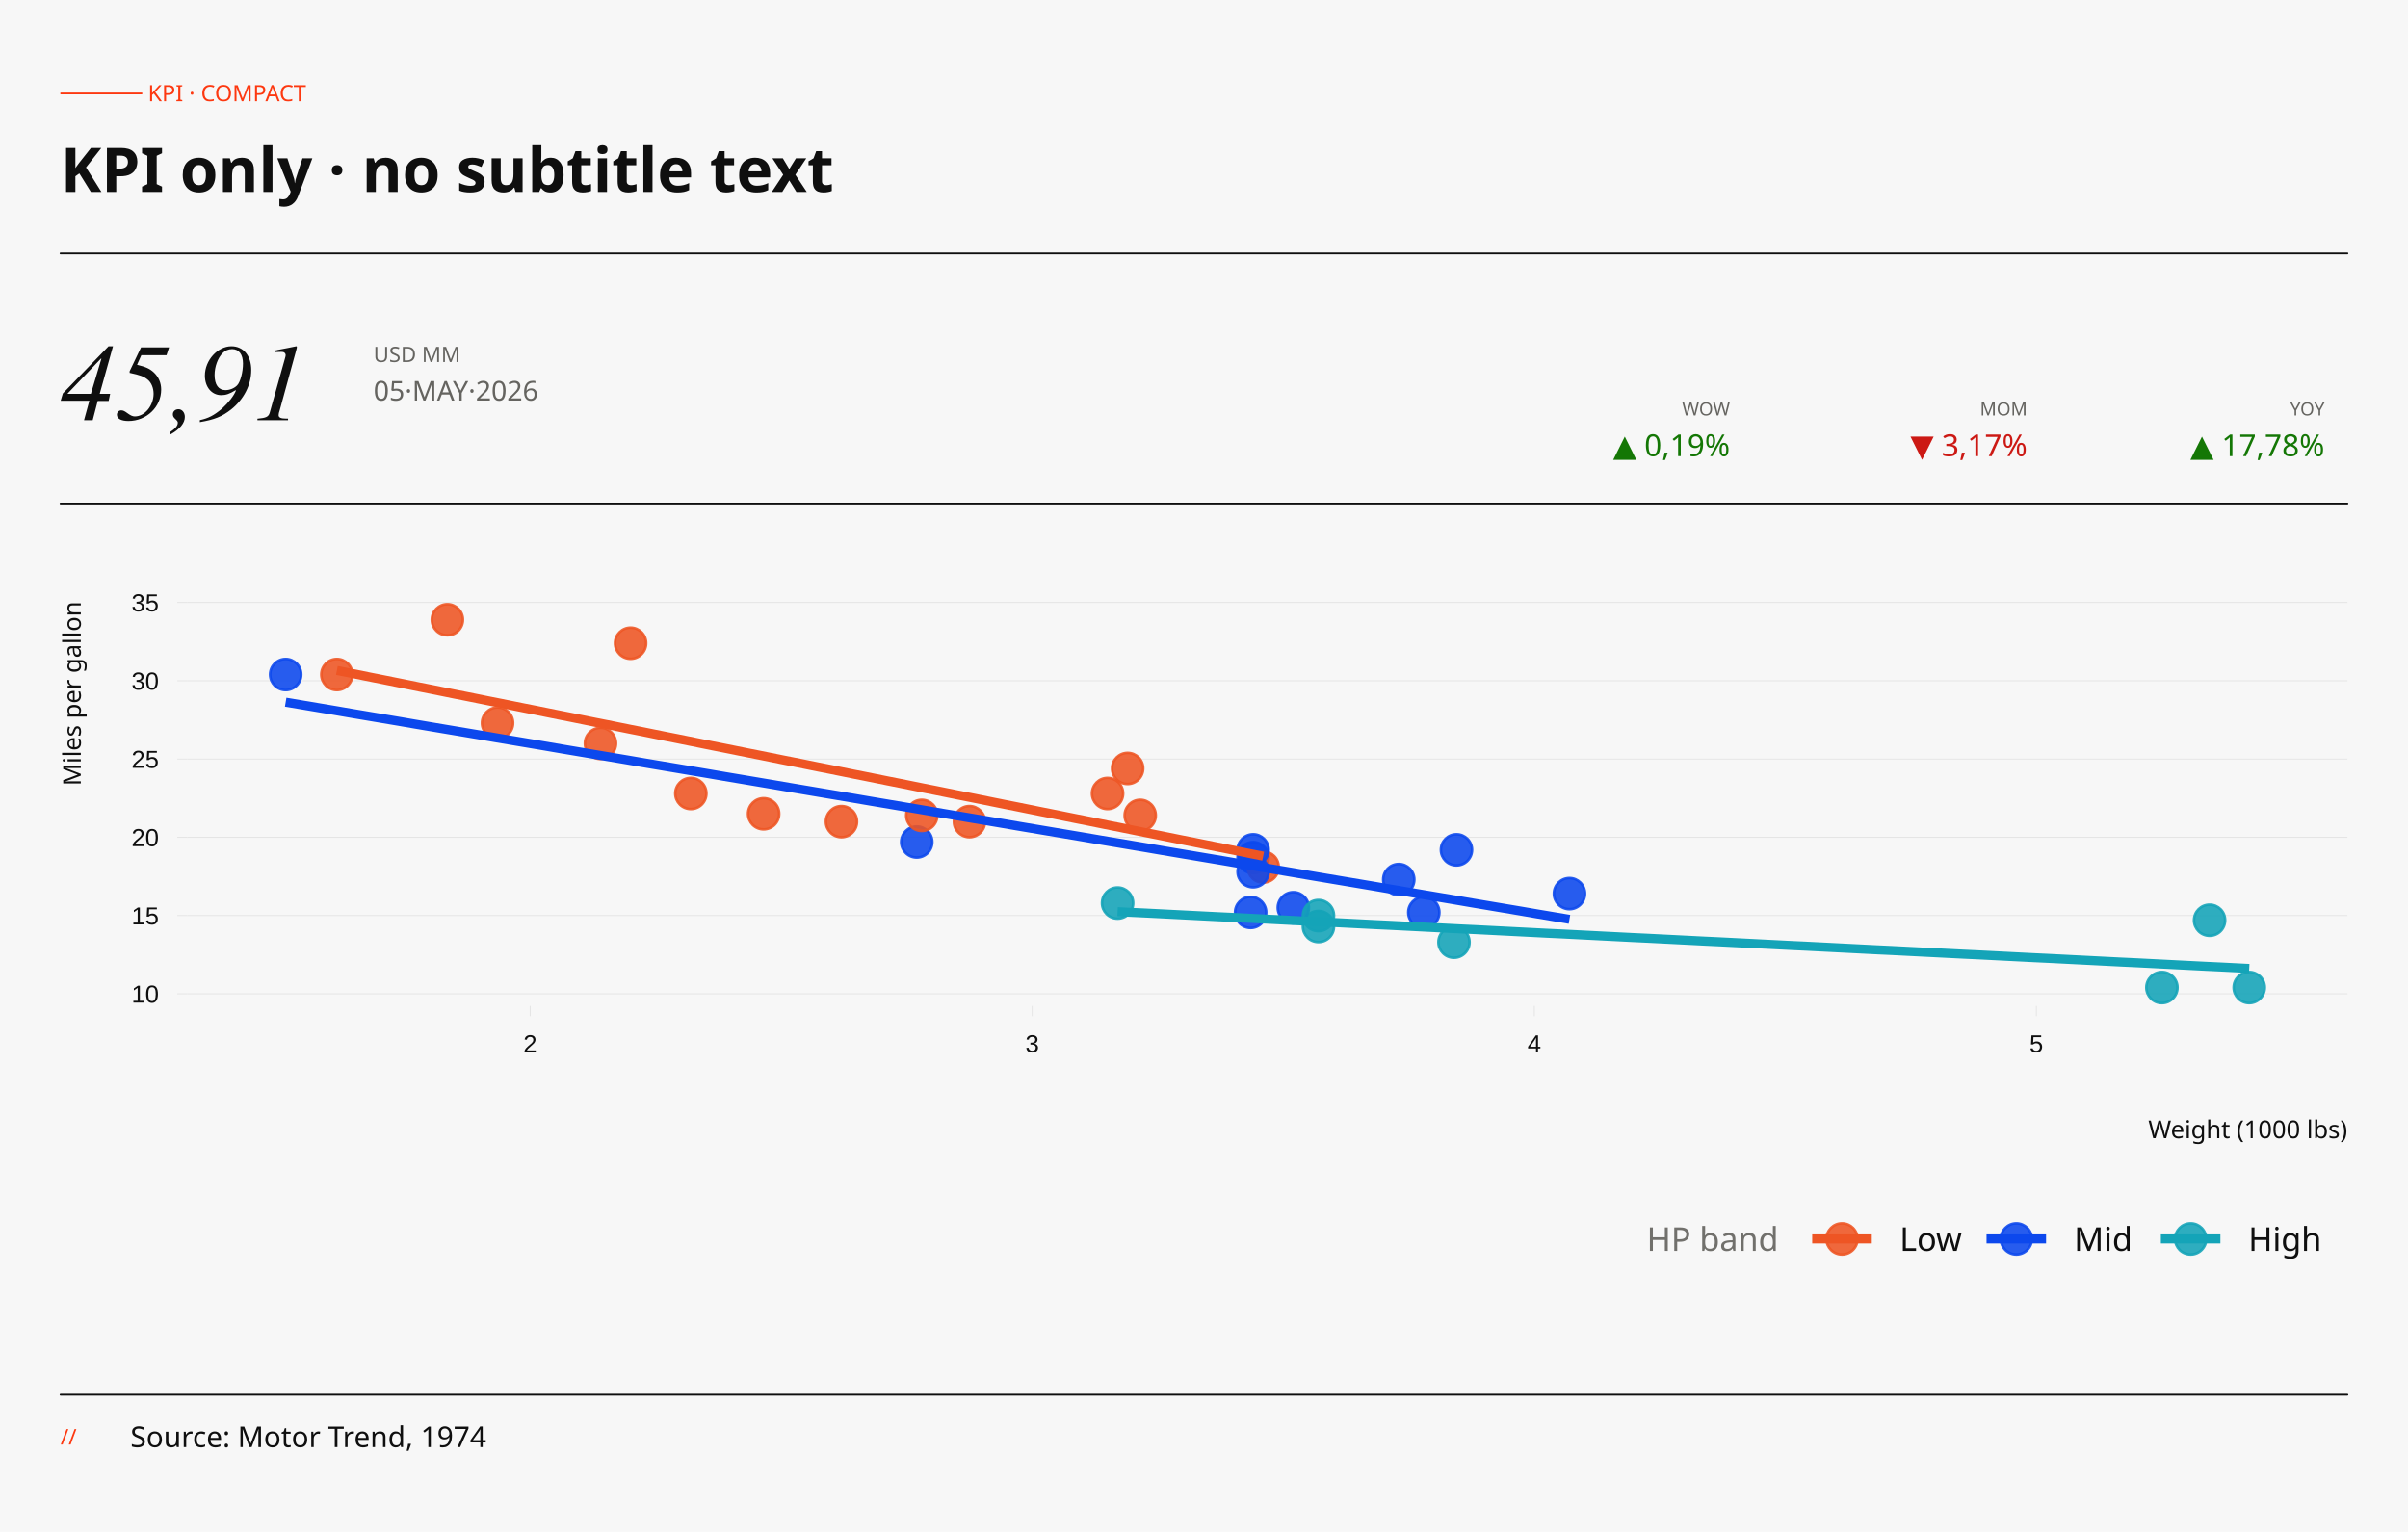
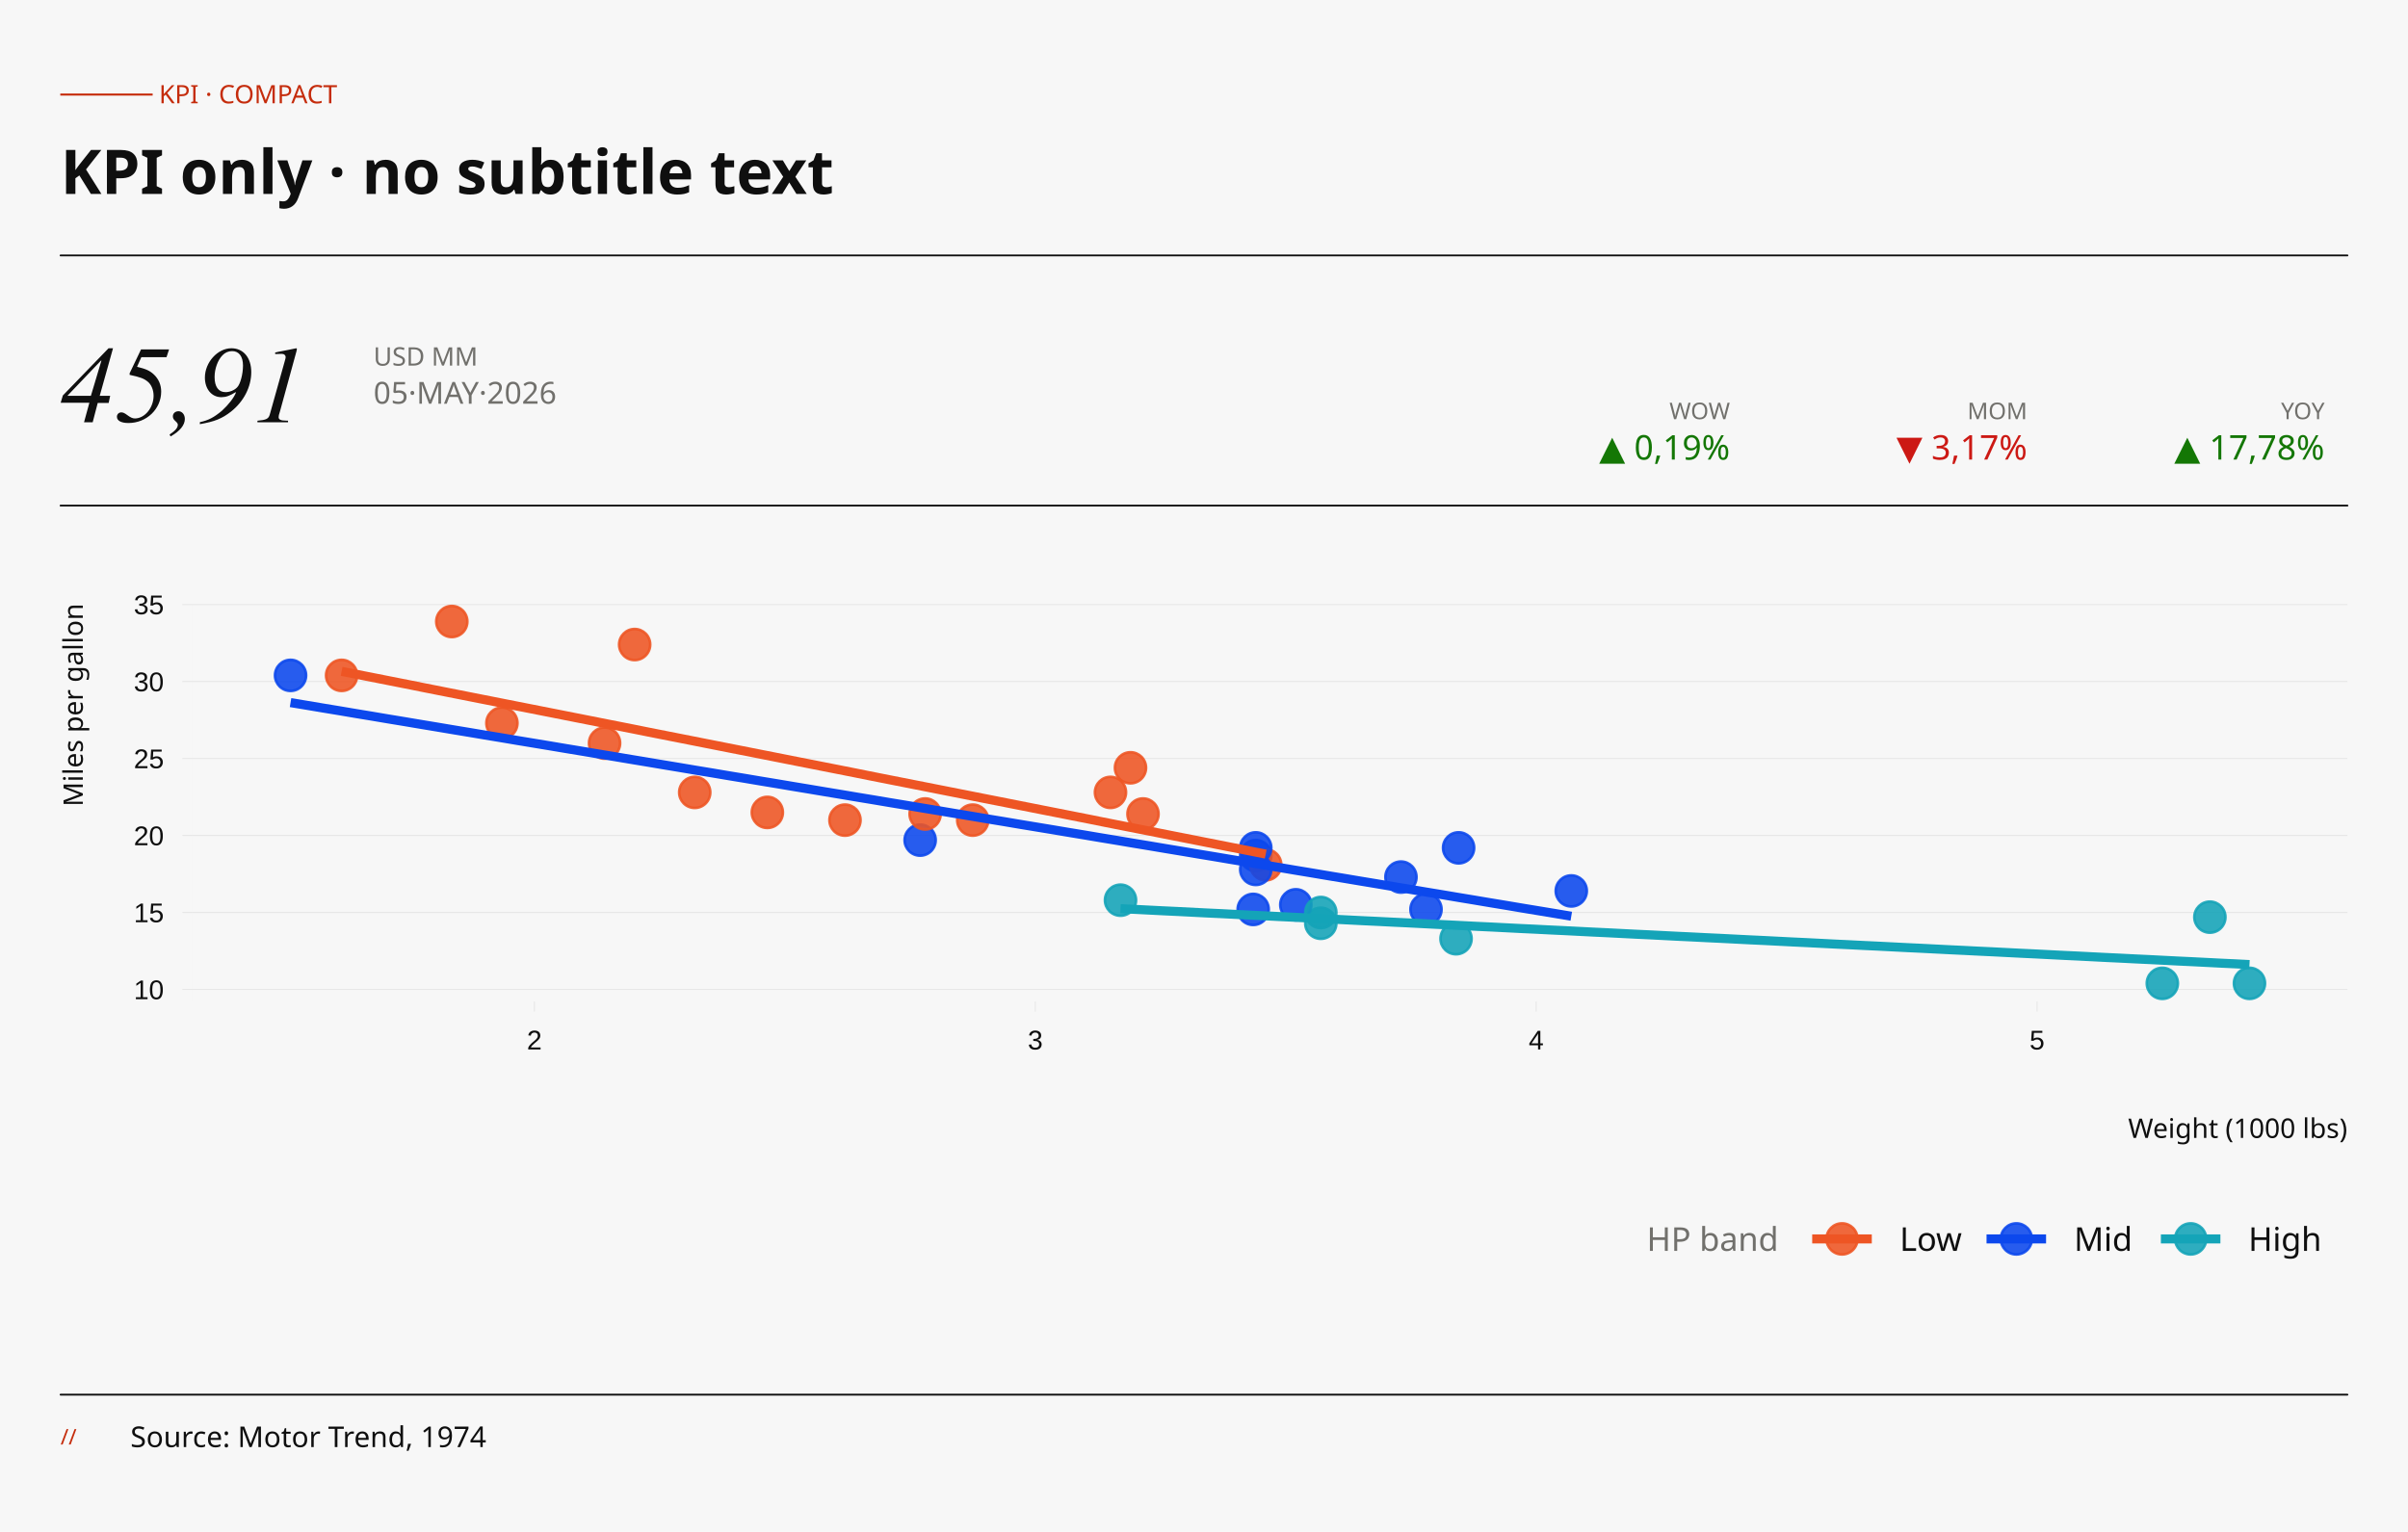
<svg xmlns="http://www.w3.org/2000/svg" width="396.00pt" height="252.00pt" viewBox="0 0 396.00 252.00">
  <g class="svglite">
    <defs>
      <style type="text/css">
    .svglite line, .svglite polyline, .svglite polygon, .svglite path, .svglite rect, .svglite circle {
      fill: none;
      stroke: #000000;
      stroke-linecap: round;
      stroke-linejoin: round;
      stroke-miterlimit: 10.00;
    }
    .svglite text {
      white-space: pre;
    }
    .svglite g.glyphgroup path {
      fill: inherit;
      stroke: none;
    }
  </style>
    </defs>
    <rect width="100%" height="100%" style="stroke: none; fill: none;" />
    <defs>
      <clipPath id="cpMC4wMHwzOTYuMDB8MC4wMHwyNTIuMDA=">
        <rect x="0.00" y="0.00" width="396.00" height="252.00" />
      </clipPath>
    </defs>
    <g clip-path="url(#cpMC4wMHwzOTYuMDB8MC4wMHwyNTIuMDA=)">
-       <rect x="-0" y="0.00" width="396.00" height="252.00" style="stroke-width: 0.65; stroke: none; fill: #F7F7F7;" />
+       <rect x="-0" y="-0" width="396.00" height="252.00" style="stroke-width: 0.65; stroke: none; fill: #F7F7F7;" />
    </g>
    <defs>
-       <clipPath id="cpMzAuODN8Mzg2LjA0fDk4LjkyfDE2NS40OA==">
-         <rect x="30.83" y="98.92" width="355.20" height="66.56" />
+       <clipPath id="cpMzEuNjd8Mzg2LjA0fDk5LjI2fDE2NC43NA==">
+         <rect x="31.67" y="99.26" width="354.37" height="65.48" />
      </clipPath>
    </defs>
-     <g clip-path="url(#cpMzAuODN8Mzg2LjA0fDk4LjkyfDE2NS40OA==)">
-       <rect x="30.83" y="98.92" width="355.20" height="66.56" style="stroke-width: 0.65; stroke: none; fill: #F7F7F7;" />
-       <polyline points="30.83,163.48 386.04,163.48 " style="stroke-width: 0.15; stroke: #E4E4E4; stroke-linecap: butt;" />
-       <polyline points="30.83,150.61 386.04,150.61 " style="stroke-width: 0.15; stroke: #E4E4E4; stroke-linecap: butt;" />
-       <polyline points="30.83,137.74 386.04,137.74 " style="stroke-width: 0.15; stroke: #E4E4E4; stroke-linecap: butt;" />
-       <polyline points="30.83,124.86 386.04,124.86 " style="stroke-width: 0.15; stroke: #E4E4E4; stroke-linecap: butt;" />
-       <polyline points="30.83,111.99 386.04,111.99 " style="stroke-width: 0.15; stroke: #E4E4E4; stroke-linecap: butt;" />
-       <polyline points="30.83,99.11 386.04,99.11 " style="stroke-width: 0.15; stroke: #E4E4E4; stroke-linecap: butt;" />
-       <circle cx="138.38" cy="135.16" r="2.56" style="stroke-width: 0.43; stroke: #EE5524; stroke-opacity: 0.88; fill: #EE5524; fill-opacity: 0.88;" />
-       <circle cx="159.43" cy="135.16" r="2.56" style="stroke-width: 0.43; stroke: #EE5524; stroke-opacity: 0.88; fill: #EE5524; fill-opacity: 0.88;" />
-       <circle cx="113.61" cy="130.53" r="2.56" style="stroke-width: 0.43; stroke: #EE5524; stroke-opacity: 0.88; fill: #EE5524; fill-opacity: 0.88;" />
-       <circle cx="187.51" cy="134.13" r="2.56" style="stroke-width: 0.43; stroke: #EE5524; stroke-opacity: 0.88; fill: #EE5524; fill-opacity: 0.88;" />
-       <circle cx="206.08" cy="141.08" r="2.56" style="stroke-width: 0.43; stroke: #0C48ED; stroke-opacity: 0.88; fill: #0C48ED; fill-opacity: 0.88;" />
-       <circle cx="207.73" cy="142.63" r="2.56" style="stroke-width: 0.43; stroke: #EE5524; stroke-opacity: 0.88; fill: #EE5524; fill-opacity: 0.88;" />
-       <circle cx="216.82" cy="152.41" r="2.56" style="stroke-width: 0.43; stroke: #14A4B8; stroke-opacity: 0.88; fill: #14A4B8; fill-opacity: 0.88;" />
-       <circle cx="185.44" cy="126.41" r="2.56" style="stroke-width: 0.43; stroke: #EE5524; stroke-opacity: 0.88; fill: #EE5524; fill-opacity: 0.88;" />
-       <circle cx="182.14" cy="130.53" r="2.56" style="stroke-width: 0.43; stroke: #EE5524; stroke-opacity: 0.88; fill: #EE5524; fill-opacity: 0.88;" />
-       <circle cx="206.08" cy="139.80" r="2.56" style="stroke-width: 0.43; stroke: #0C48ED; stroke-opacity: 0.88; fill: #0C48ED; fill-opacity: 0.88;" />
-       <circle cx="206.08" cy="143.40" r="2.56" style="stroke-width: 0.43; stroke: #0C48ED; stroke-opacity: 0.88; fill: #0C48ED; fill-opacity: 0.88;" />
-       <circle cx="258.10" cy="147.00" r="2.56" style="stroke-width: 0.43; stroke: #0C48ED; stroke-opacity: 0.88; fill: #0C48ED; fill-opacity: 0.88;" />
-       <circle cx="230.03" cy="144.69" r="2.56" style="stroke-width: 0.43; stroke: #0C48ED; stroke-opacity: 0.88; fill: #0C48ED; fill-opacity: 0.88;" />
-       <circle cx="234.15" cy="150.09" r="2.56" style="stroke-width: 0.43; stroke: #0C48ED; stroke-opacity: 0.88; fill: #0C48ED; fill-opacity: 0.88;" />
-       <circle cx="355.53" cy="162.45" r="2.56" style="stroke-width: 0.43; stroke: #14A4B8; stroke-opacity: 0.88; fill: #14A4B8; fill-opacity: 0.88;" />
-       <circle cx="369.89" cy="162.45" r="2.56" style="stroke-width: 0.43; stroke: #14A4B8; stroke-opacity: 0.88; fill: #14A4B8; fill-opacity: 0.88;" />
-       <circle cx="363.37" cy="151.38" r="2.56" style="stroke-width: 0.43; stroke: #14A4B8; stroke-opacity: 0.88; fill: #14A4B8; fill-opacity: 0.88;" />
-       <circle cx="103.70" cy="105.81" r="2.56" style="stroke-width: 0.43; stroke: #EE5524; stroke-opacity: 0.88; fill: #EE5524; fill-opacity: 0.88;" />
-       <circle cx="55.40" cy="110.96" r="2.56" style="stroke-width: 0.43; stroke: #EE5524; stroke-opacity: 0.88; fill: #EE5524; fill-opacity: 0.88;" />
-       <circle cx="73.57" cy="101.95" r="2.56" style="stroke-width: 0.43; stroke: #EE5524; stroke-opacity: 0.88; fill: #EE5524; fill-opacity: 0.88;" />
-       <circle cx="125.58" cy="133.87" r="2.56" style="stroke-width: 0.43; stroke: #EE5524; stroke-opacity: 0.88; fill: #EE5524; fill-opacity: 0.88;" />
-       <circle cx="212.69" cy="149.32" r="2.56" style="stroke-width: 0.43; stroke: #0C48ED; stroke-opacity: 0.88; fill: #0C48ED; fill-opacity: 0.88;" />
-       <circle cx="205.67" cy="150.09" r="2.56" style="stroke-width: 0.43; stroke: #0C48ED; stroke-opacity: 0.88; fill: #0C48ED; fill-opacity: 0.88;" />
-       <circle cx="239.11" cy="154.99" r="2.56" style="stroke-width: 0.43; stroke: #14A4B8; stroke-opacity: 0.88; fill: #14A4B8; fill-opacity: 0.88;" />
-       <circle cx="239.52" cy="139.80" r="2.56" style="stroke-width: 0.43; stroke: #0C48ED; stroke-opacity: 0.88; fill: #0C48ED; fill-opacity: 0.88;" />
-       <circle cx="81.82" cy="118.94" r="2.56" style="stroke-width: 0.43; stroke: #EE5524; stroke-opacity: 0.88; fill: #EE5524; fill-opacity: 0.88;" />
-       <circle cx="98.75" cy="122.29" r="2.56" style="stroke-width: 0.43; stroke: #EE5524; stroke-opacity: 0.88; fill: #EE5524; fill-opacity: 0.88;" />
-       <circle cx="46.98" cy="110.96" r="2.56" style="stroke-width: 0.43; stroke: #0C48ED; stroke-opacity: 0.88; fill: #0C48ED; fill-opacity: 0.88;" />
-       <circle cx="183.79" cy="148.55" r="2.56" style="stroke-width: 0.43; stroke: #14A4B8; stroke-opacity: 0.88; fill: #14A4B8; fill-opacity: 0.88;" />
-       <circle cx="150.76" cy="138.51" r="2.56" style="stroke-width: 0.43; stroke: #0C48ED; stroke-opacity: 0.88; fill: #0C48ED; fill-opacity: 0.88;" />
-       <circle cx="216.82" cy="150.61" r="2.56" style="stroke-width: 0.43; stroke: #14A4B8; stroke-opacity: 0.88; fill: #14A4B8; fill-opacity: 0.88;" />
-       <circle cx="151.59" cy="134.13" r="2.56" style="stroke-width: 0.43; stroke: #EE5524; stroke-opacity: 0.88; fill: #EE5524; fill-opacity: 0.88;" />
-       <polyline points="55.40,110.29 57.33,110.67 59.26,111.06 61.19,111.45 63.11,111.83 65.04,112.22 66.97,112.61 68.90,113.00 70.83,113.38 72.76,113.77 74.68,114.16 76.61,114.54 78.54,114.93 80.47,115.32 82.40,115.70 84.32,116.09 86.25,116.48 88.18,116.86 90.11,117.25 92.04,117.64 93.97,118.02 95.89,118.41 97.82,118.80 99.75,119.18 101.68,119.57 103.61,119.96 105.54,120.34 107.46,120.73 109.39,121.12 111.32,121.50 113.25,121.89 115.18,122.28 117.11,122.67 119.03,123.05 120.96,123.44 122.89,123.83 124.82,124.21 126.75,124.60 128.67,124.99 130.60,125.37 132.53,125.76 134.46,126.15 136.39,126.53 138.32,126.92 140.24,127.31 142.17,127.69 144.10,128.08 146.03,128.47 147.96,128.85 149.89,129.24 151.81,129.63 153.74,130.01 155.67,130.40 157.60,130.79 159.53,131.17 161.46,131.56 163.38,131.95 165.31,132.34 167.24,132.72 169.17,133.11 171.10,133.50 173.02,133.88 174.95,134.27 176.88,134.66 178.81,135.04 180.74,135.43 182.67,135.82 184.59,136.20 186.52,136.59 188.45,136.98 190.38,137.36 192.31,137.75 194.24,138.14 196.16,138.52 198.09,138.91 200.02,139.30 201.95,139.68 203.88,140.07 205.81,140.46 207.73,140.84 " style="stroke-width: 1.49; stroke: #EE5524; stroke-linecap: butt;" />
-       <polyline points="46.98,115.51 49.65,115.96 52.32,116.41 55.00,116.86 57.67,117.32 60.34,117.77 63.01,118.22 65.69,118.67 68.36,119.13 71.03,119.58 73.70,120.03 76.38,120.48 79.05,120.93 81.72,121.39 84.39,121.84 87.07,122.29 89.74,122.74 92.41,123.20 95.08,123.65 97.75,124.10 100.43,124.55 103.10,125.00 105.77,125.46 108.44,125.91 111.12,126.36 113.79,126.81 116.46,127.26 119.13,127.72 121.81,128.17 124.48,128.62 127.15,129.07 129.82,129.53 132.50,129.98 135.17,130.43 137.84,130.88 140.51,131.33 143.19,131.79 145.86,132.24 148.53,132.69 151.20,133.14 153.88,133.60 156.55,134.05 159.22,134.50 161.89,134.95 164.56,135.40 167.24,135.86 169.91,136.31 172.58,136.76 175.25,137.21 177.93,137.66 180.60,138.12 183.27,138.57 185.94,139.02 188.62,139.47 191.29,139.93 193.96,140.38 196.63,140.83 199.31,141.28 201.98,141.73 204.65,142.19 207.32,142.64 210.00,143.09 212.67,143.54 215.34,144.00 218.01,144.45 220.68,144.90 223.36,145.35 226.03,145.80 228.70,146.26 231.37,146.71 234.05,147.16 236.72,147.61 239.39,148.06 242.06,148.52 244.74,148.97 247.41,149.42 250.08,149.87 252.75,150.33 255.43,150.78 258.10,151.23 " style="stroke-width: 1.49; stroke: #0C48ED; stroke-linecap: butt;" />
-       <polyline points="183.79,149.97 186.15,150.09 188.50,150.20 190.86,150.32 193.21,150.44 195.57,150.56 197.92,150.68 200.28,150.80 202.64,150.91 204.99,151.03 207.35,151.15 209.70,151.27 212.06,151.39 214.41,151.51 216.77,151.62 219.13,151.74 221.48,151.86 223.84,151.98 226.19,152.10 228.55,152.21 230.90,152.33 233.26,152.45 235.62,152.57 237.97,152.69 240.33,152.81 242.68,152.92 245.04,153.04 247.39,153.16 249.75,153.28 252.11,153.40 254.46,153.52 256.82,153.63 259.17,153.75 261.53,153.87 263.88,153.99 266.24,154.11 268.60,154.23 270.95,154.34 273.31,154.46 275.66,154.58 278.02,154.70 280.37,154.82 282.73,154.93 285.09,155.05 287.44,155.17 289.80,155.29 292.15,155.41 294.51,155.53 296.86,155.64 299.22,155.76 301.58,155.88 303.93,156.00 306.29,156.12 308.64,156.24 311.00,156.35 313.35,156.47 315.71,156.59 318.07,156.71 320.42,156.83 322.78,156.95 325.13,157.06 327.49,157.18 329.84,157.30 332.20,157.42 334.56,157.54 336.91,157.65 339.27,157.77 341.62,157.89 343.98,158.01 346.33,158.13 348.69,158.25 351.05,158.36 353.40,158.48 355.76,158.60 358.11,158.72 360.47,158.84 362.82,158.96 365.18,159.07 367.54,159.19 369.89,159.31 " style="stroke-width: 1.49; stroke: #14A4B8; stroke-linecap: butt;" />
+     <g clip-path="url(#cpMzEuNjd8Mzg2LjA0fDk5LjI2fDE2NC43NA==)">
+       <rect x="31.67" y="99.26" width="354.37" height="65.48" style="stroke-width: 0.65; stroke: none; fill: #F7F7F7;" />
+       <polyline points="31.67,162.77 386.04,162.77 " style="stroke-width: 0.15; stroke: #E4E4E4; stroke-linecap: butt;" />
+       <polyline points="31.67,150.11 386.04,150.11 " style="stroke-width: 0.15; stroke: #E4E4E4; stroke-linecap: butt;" />
+       <polyline points="31.67,137.44 386.04,137.44 " style="stroke-width: 0.15; stroke: #E4E4E4; stroke-linecap: butt;" />
+       <polyline points="31.67,124.78 386.04,124.78 " style="stroke-width: 0.15; stroke: #E4E4E4; stroke-linecap: butt;" />
+       <polyline points="31.67,112.11 386.04,112.11 " style="stroke-width: 0.15; stroke: #E4E4E4; stroke-linecap: butt;" />
+       <polyline points="31.67,99.45 386.04,99.45 " style="stroke-width: 0.15; stroke: #E4E4E4; stroke-linecap: butt;" />
+       <circle cx="138.96" cy="134.91" r="2.56" style="stroke-width: 0.43; stroke: #EE5524; stroke-opacity: 0.88; fill: #EE5524; fill-opacity: 0.88;" />
+       <circle cx="159.97" cy="134.91" r="2.56" style="stroke-width: 0.43; stroke: #EE5524; stroke-opacity: 0.88; fill: #EE5524; fill-opacity: 0.88;" />
+       <circle cx="114.25" cy="130.35" r="2.56" style="stroke-width: 0.43; stroke: #EE5524; stroke-opacity: 0.88; fill: #EE5524; fill-opacity: 0.88;" />
+       <circle cx="187.97" cy="133.90" r="2.56" style="stroke-width: 0.43; stroke: #EE5524; stroke-opacity: 0.88; fill: #EE5524; fill-opacity: 0.88;" />
+       <circle cx="206.51" cy="140.74" r="2.56" style="stroke-width: 0.43; stroke: #0C48ED; stroke-opacity: 0.88; fill: #0C48ED; fill-opacity: 0.88;" />
+       <circle cx="208.15" cy="142.26" r="2.56" style="stroke-width: 0.43; stroke: #EE5524; stroke-opacity: 0.88; fill: #EE5524; fill-opacity: 0.88;" />
+       <circle cx="217.21" cy="151.88" r="2.56" style="stroke-width: 0.43; stroke: #14A4B8; stroke-opacity: 0.88; fill: #14A4B8; fill-opacity: 0.88;" />
+       <circle cx="185.91" cy="126.30" r="2.56" style="stroke-width: 0.43; stroke: #EE5524; stroke-opacity: 0.88; fill: #EE5524; fill-opacity: 0.88;" />
+       <circle cx="182.62" cy="130.35" r="2.56" style="stroke-width: 0.43; stroke: #EE5524; stroke-opacity: 0.88; fill: #EE5524; fill-opacity: 0.88;" />
+       <circle cx="206.51" cy="139.47" r="2.56" style="stroke-width: 0.43; stroke: #0C48ED; stroke-opacity: 0.88; fill: #0C48ED; fill-opacity: 0.88;" />
+       <circle cx="206.51" cy="143.02" r="2.56" style="stroke-width: 0.43; stroke: #0C48ED; stroke-opacity: 0.88; fill: #0C48ED; fill-opacity: 0.88;" />
+       <circle cx="258.40" cy="146.56" r="2.56" style="stroke-width: 0.43; stroke: #0C48ED; stroke-opacity: 0.88; fill: #0C48ED; fill-opacity: 0.88;" />
+       <circle cx="230.39" cy="144.28" r="2.56" style="stroke-width: 0.43; stroke: #0C48ED; stroke-opacity: 0.88; fill: #0C48ED; fill-opacity: 0.88;" />
+       <circle cx="234.51" cy="149.60" r="2.56" style="stroke-width: 0.43; stroke: #0C48ED; stroke-opacity: 0.88; fill: #0C48ED; fill-opacity: 0.88;" />
+       <circle cx="355.60" cy="161.76" r="2.56" style="stroke-width: 0.43; stroke: #14A4B8; stroke-opacity: 0.88; fill: #14A4B8; fill-opacity: 0.88;" />
+       <circle cx="369.93" cy="161.76" r="2.56" style="stroke-width: 0.43; stroke: #14A4B8; stroke-opacity: 0.88; fill: #14A4B8; fill-opacity: 0.88;" />
+       <circle cx="363.42" cy="150.87" r="2.56" style="stroke-width: 0.43; stroke: #14A4B8; stroke-opacity: 0.88; fill: #14A4B8; fill-opacity: 0.88;" />
+       <circle cx="104.37" cy="106.03" r="2.56" style="stroke-width: 0.43; stroke: #EE5524; stroke-opacity: 0.88; fill: #EE5524; fill-opacity: 0.88;" />
+       <circle cx="56.18" cy="111.10" r="2.56" style="stroke-width: 0.43; stroke: #EE5524; stroke-opacity: 0.88; fill: #EE5524; fill-opacity: 0.88;" />
+       <circle cx="74.30" cy="102.24" r="2.56" style="stroke-width: 0.43; stroke: #EE5524; stroke-opacity: 0.88; fill: #EE5524; fill-opacity: 0.88;" />
+       <circle cx="126.19" cy="133.64" r="2.56" style="stroke-width: 0.43; stroke: #EE5524; stroke-opacity: 0.88; fill: #EE5524; fill-opacity: 0.88;" />
+       <circle cx="213.10" cy="148.84" r="2.56" style="stroke-width: 0.43; stroke: #0C48ED; stroke-opacity: 0.88; fill: #0C48ED; fill-opacity: 0.88;" />
+       <circle cx="206.09" cy="149.60" r="2.56" style="stroke-width: 0.43; stroke: #0C48ED; stroke-opacity: 0.88; fill: #0C48ED; fill-opacity: 0.88;" />
+       <circle cx="239.45" cy="154.42" r="2.56" style="stroke-width: 0.43; stroke: #14A4B8; stroke-opacity: 0.88; fill: #14A4B8; fill-opacity: 0.88;" />
+       <circle cx="239.87" cy="139.47" r="2.56" style="stroke-width: 0.43; stroke: #0C48ED; stroke-opacity: 0.88; fill: #0C48ED; fill-opacity: 0.88;" />
+       <circle cx="82.54" cy="118.95" r="2.56" style="stroke-width: 0.43; stroke: #EE5524; stroke-opacity: 0.88; fill: #EE5524; fill-opacity: 0.88;" />
+       <circle cx="99.42" cy="122.25" r="2.56" style="stroke-width: 0.43; stroke: #EE5524; stroke-opacity: 0.88; fill: #EE5524; fill-opacity: 0.88;" />
+       <circle cx="47.78" cy="111.10" r="2.56" style="stroke-width: 0.43; stroke: #0C48ED; stroke-opacity: 0.88; fill: #0C48ED; fill-opacity: 0.88;" />
+       <circle cx="184.27" cy="148.08" r="2.56" style="stroke-width: 0.43; stroke: #14A4B8; stroke-opacity: 0.88; fill: #14A4B8; fill-opacity: 0.88;" />
+       <circle cx="151.32" cy="138.20" r="2.56" style="stroke-width: 0.43; stroke: #0C48ED; stroke-opacity: 0.88; fill: #0C48ED; fill-opacity: 0.88;" />
+       <circle cx="217.21" cy="150.11" r="2.56" style="stroke-width: 0.43; stroke: #14A4B8; stroke-opacity: 0.88; fill: #14A4B8; fill-opacity: 0.88;" />
+       <circle cx="152.14" cy="133.90" r="2.56" style="stroke-width: 0.43; stroke: #EE5524; stroke-opacity: 0.88; fill: #EE5524; fill-opacity: 0.88;" />
+       <polyline points="56.18,110.44 58.10,110.82 60.03,111.20 61.95,111.58 63.87,111.96 65.80,112.34 67.72,112.72 69.65,113.11 71.57,113.49 73.49,113.87 75.42,114.25 77.34,114.63 79.26,115.01 81.19,115.39 83.11,115.77 85.03,116.15 86.96,116.53 88.88,116.91 90.81,117.29 92.73,117.67 94.65,118.05 96.58,118.43 98.50,118.81 100.42,119.19 102.35,119.57 104.27,119.95 106.20,120.34 108.12,120.72 110.04,121.10 111.97,121.48 113.89,121.86 115.81,122.24 117.74,122.62 119.66,123.00 121.59,123.38 123.51,123.76 125.43,124.14 127.36,124.52 129.28,124.90 131.20,125.28 133.13,125.66 135.05,126.04 136.98,126.42 138.90,126.80 140.82,127.18 142.75,127.57 144.67,127.95 146.59,128.33 148.52,128.71 150.44,129.09 152.37,129.47 154.29,129.85 156.21,130.23 158.14,130.61 160.06,130.99 161.98,131.37 163.91,131.75 165.83,132.13 167.76,132.51 169.68,132.89 171.60,133.27 173.53,133.65 175.45,134.03 177.37,134.41 179.30,134.79 181.22,135.18 183.14,135.56 185.07,135.94 186.99,136.32 188.92,136.70 190.84,137.08 192.76,137.46 194.69,137.84 196.61,138.22 198.53,138.60 200.46,138.98 202.38,139.36 204.31,139.74 206.23,140.12 208.15,140.50 " style="stroke-width: 1.49; stroke: #EE5524; stroke-linecap: butt;" />
+       <polyline points="47.78,115.58 50.44,116.02 53.11,116.47 55.78,116.91 58.44,117.36 61.11,117.80 63.77,118.25 66.44,118.69 69.11,119.14 71.77,119.58 74.44,120.03 77.10,120.47 79.77,120.92 82.44,121.36 85.10,121.81 87.77,122.25 90.43,122.69 93.10,123.14 95.77,123.58 98.43,124.03 101.10,124.47 103.77,124.92 106.43,125.36 109.10,125.81 111.76,126.25 114.43,126.70 117.10,127.14 119.76,127.59 122.43,128.03 125.09,128.48 127.76,128.92 130.43,129.37 133.09,129.81 135.76,130.26 138.42,130.70 141.09,131.15 143.76,131.59 146.42,132.04 149.09,132.48 151.76,132.93 154.42,133.37 157.09,133.82 159.75,134.26 162.42,134.71 165.09,135.15 167.75,135.60 170.42,136.04 173.08,136.48 175.75,136.93 178.42,137.37 181.08,137.82 183.75,138.26 186.41,138.71 189.08,139.15 191.75,139.60 194.41,140.04 197.08,140.49 199.75,140.93 202.41,141.38 205.08,141.82 207.74,142.27 210.41,142.71 213.08,143.16 215.74,143.60 218.41,144.05 221.07,144.49 223.74,144.94 226.41,145.38 229.07,145.83 231.74,146.27 234.40,146.72 237.07,147.16 239.74,147.61 242.40,148.05 245.07,148.50 247.74,148.94 250.40,149.39 253.07,149.83 255.73,150.27 258.40,150.72 " style="stroke-width: 1.49; stroke: #0C48ED; stroke-linecap: butt;" />
+       <polyline points="184.27,149.48 186.62,149.59 188.97,149.71 191.32,149.83 193.67,149.94 196.02,150.06 198.37,150.18 200.72,150.29 203.07,150.41 205.42,150.53 207.77,150.64 210.12,150.76 212.47,150.87 214.82,150.99 217.17,151.11 219.52,151.22 221.87,151.34 224.22,151.46 226.57,151.57 228.92,151.69 231.27,151.80 233.62,151.92 235.97,152.04 238.32,152.15 240.67,152.27 243.02,152.39 245.37,152.50 247.72,152.62 250.07,152.74 252.42,152.85 254.77,152.97 257.12,153.08 259.47,153.20 261.82,153.32 264.17,153.43 266.52,153.55 268.87,153.67 271.22,153.78 273.57,153.90 275.92,154.02 278.27,154.13 280.62,154.25 282.97,154.36 285.32,154.48 287.67,154.60 290.02,154.71 292.37,154.83 294.72,154.95 297.07,155.06 299.42,155.18 301.77,155.30 304.12,155.41 306.47,155.53 308.83,155.64 311.18,155.76 313.53,155.88 315.88,155.99 318.23,156.11 320.58,156.23 322.93,156.34 325.28,156.46 327.63,156.57 329.98,156.69 332.33,156.81 334.68,156.92 337.03,157.04 339.38,157.16 341.73,157.27 344.08,157.39 346.43,157.51 348.78,157.62 351.13,157.74 353.48,157.85 355.83,157.97 358.18,158.09 360.53,158.20 362.88,158.32 365.23,158.44 367.58,158.55 369.93,158.67 " style="stroke-width: 1.49; stroke: #14A4B8; stroke-linecap: butt;" />
    </g>
    <g clip-path="url(#cpMC4wMHwzOTYuMDB8MC4wMHwyNTIuMDA=)">
-       <text x="26.13" y="164.93" text-anchor="end" style="font-size: 4.05px;fill: #0F0F0F; font-family: &quot;Arial&quot;;" textLength="4.50px" lengthAdjust="spacingAndGlyphs">10</text>
-       <text x="26.13" y="152.06" text-anchor="end" style="font-size: 4.05px;fill: #0F0F0F; font-family: &quot;Arial&quot;;" textLength="4.50px" lengthAdjust="spacingAndGlyphs">15</text>
-       <text x="26.13" y="139.19" text-anchor="end" style="font-size: 4.05px;fill: #0F0F0F; font-family: &quot;Arial&quot;;" textLength="4.50px" lengthAdjust="spacingAndGlyphs">20</text>
-       <text x="26.13" y="126.31" text-anchor="end" style="font-size: 4.05px;fill: #0F0F0F; font-family: &quot;Arial&quot;;" textLength="4.50px" lengthAdjust="spacingAndGlyphs">25</text>
-       <text x="26.13" y="113.44" text-anchor="end" style="font-size: 4.05px;fill: #0F0F0F; font-family: &quot;Arial&quot;;" textLength="4.50px" lengthAdjust="spacingAndGlyphs">30</text>
-       <text x="26.13" y="100.56" text-anchor="end" style="font-size: 4.05px;fill: #0F0F0F; font-family: &quot;Arial&quot;;" textLength="4.50px" lengthAdjust="spacingAndGlyphs">35</text>
-       <polyline points="29.15,163.48 30.83,163.48 " style="stroke-width: 0.15; stroke: #E4E4E4; stroke-linecap: butt;" />
-       <polyline points="29.15,150.61 30.83,150.61 " style="stroke-width: 0.15; stroke: #E4E4E4; stroke-linecap: butt;" />
-       <polyline points="29.15,137.74 30.83,137.74 " style="stroke-width: 0.15; stroke: #E4E4E4; stroke-linecap: butt;" />
-       <polyline points="29.15,124.86 30.83,124.86 " style="stroke-width: 0.15; stroke: #E4E4E4; stroke-linecap: butt;" />
-       <polyline points="29.15,111.99 30.83,111.99 " style="stroke-width: 0.15; stroke: #E4E4E4; stroke-linecap: butt;" />
-       <polyline points="29.15,99.11 30.83,99.11 " style="stroke-width: 0.15; stroke: #E4E4E4; stroke-linecap: butt;" />
-       <polyline points="87.19,167.16 87.19,165.48 " style="stroke-width: 0.15; stroke: #E4E4E4; stroke-linecap: butt;" />
-       <polyline points="169.75,167.16 169.75,165.48 " style="stroke-width: 0.15; stroke: #E4E4E4; stroke-linecap: butt;" />
-       <polyline points="252.32,167.16 252.32,165.48 " style="stroke-width: 0.15; stroke: #E4E4E4; stroke-linecap: butt;" />
-       <polyline points="334.88,167.16 334.88,165.48 " style="stroke-width: 0.15; stroke: #E4E4E4; stroke-linecap: butt;" />
-       <text x="87.19" y="173.09" text-anchor="middle" style="font-size: 4.05px;fill: #0F0F0F; font-family: &quot;Arial&quot;;" textLength="2.25px" lengthAdjust="spacingAndGlyphs">2</text>
-       <text x="169.75" y="173.09" text-anchor="middle" style="font-size: 4.05px;fill: #0F0F0F; font-family: &quot;Arial&quot;;" textLength="2.25px" lengthAdjust="spacingAndGlyphs">3</text>
-       <text x="252.32" y="173.09" text-anchor="middle" style="font-size: 4.05px;fill: #0F0F0F; font-family: &quot;Arial&quot;;" textLength="2.25px" lengthAdjust="spacingAndGlyphs">4</text>
-       <text x="334.88" y="173.09" text-anchor="middle" style="font-size: 4.05px;fill: #0F0F0F; font-family: &quot;Arial&quot;;" textLength="2.25px" lengthAdjust="spacingAndGlyphs">5</text>
-       <text x="386.04" y="187.23" text-anchor="end" style="font-size: 4.05px; font-weight: 100;fill: #0F0F0F; font-family: &quot;JetBrains Mono&quot;;" textLength="41.17px" lengthAdjust="spacingAndGlyphs">Weight (1000 lbs)</text>
-       <text transform="translate(13.29,98.92) rotate(-90)" text-anchor="end" style="font-size: 4.05px; font-weight: 100;fill: #0F0F0F; font-family: &quot;JetBrains Mono&quot;;" textLength="38.75px" lengthAdjust="spacingAndGlyphs">Miles per gallon</text>
+       <text x="26.96" y="164.37" text-anchor="end" style="font-size: 4.46px;fill: #0F0F0F; font-family: &quot;Arial&quot;;" textLength="4.97px" lengthAdjust="spacingAndGlyphs">10</text>
+       <text x="26.96" y="151.70" text-anchor="end" style="font-size: 4.46px;fill: #0F0F0F; font-family: &quot;Arial&quot;;" textLength="4.97px" lengthAdjust="spacingAndGlyphs">15</text>
+       <text x="26.96" y="139.04" text-anchor="end" style="font-size: 4.46px;fill: #0F0F0F; font-family: &quot;Arial&quot;;" textLength="4.97px" lengthAdjust="spacingAndGlyphs">20</text>
+       <text x="26.96" y="126.37" text-anchor="end" style="font-size: 4.46px;fill: #0F0F0F; font-family: &quot;Arial&quot;;" textLength="4.97px" lengthAdjust="spacingAndGlyphs">25</text>
+       <text x="26.96" y="113.71" text-anchor="end" style="font-size: 4.46px;fill: #0F0F0F; font-family: &quot;Arial&quot;;" textLength="4.97px" lengthAdjust="spacingAndGlyphs">30</text>
+       <text x="26.96" y="101.04" text-anchor="end" style="font-size: 4.46px;fill: #0F0F0F; font-family: &quot;Arial&quot;;" textLength="4.97px" lengthAdjust="spacingAndGlyphs">35</text>
+       <polyline points="29.99,162.77 31.67,162.77 " style="stroke-width: 0.15; stroke: #E4E4E4; stroke-linecap: butt;" />
+       <polyline points="29.99,150.11 31.67,150.11 " style="stroke-width: 0.15; stroke: #E4E4E4; stroke-linecap: butt;" />
+       <polyline points="29.99,137.44 31.67,137.44 " style="stroke-width: 0.15; stroke: #E4E4E4; stroke-linecap: butt;" />
+       <polyline points="29.99,124.78 31.67,124.78 " style="stroke-width: 0.15; stroke: #E4E4E4; stroke-linecap: butt;" />
+       <polyline points="29.99,112.11 31.67,112.11 " style="stroke-width: 0.15; stroke: #E4E4E4; stroke-linecap: butt;" />
+       <polyline points="29.99,99.45 31.67,99.45 " style="stroke-width: 0.15; stroke: #E4E4E4; stroke-linecap: butt;" />
+       <polyline points="87.89,166.42 87.89,164.74 " style="stroke-width: 0.15; stroke: #E4E4E4; stroke-linecap: butt;" />
+       <polyline points="170.26,166.42 170.26,164.74 " style="stroke-width: 0.15; stroke: #E4E4E4; stroke-linecap: butt;" />
+       <polyline points="252.63,166.42 252.63,164.74 " style="stroke-width: 0.15; stroke: #E4E4E4; stroke-linecap: butt;" />
+       <polyline points="335.00,166.42 335.00,164.74 " style="stroke-width: 0.15; stroke: #E4E4E4; stroke-linecap: butt;" />
+       <text x="87.89" y="172.63" text-anchor="middle" style="font-size: 4.46px;fill: #0F0F0F; font-family: &quot;Arial&quot;;" textLength="2.48px" lengthAdjust="spacingAndGlyphs">2</text>
+       <text x="170.26" y="172.63" text-anchor="middle" style="font-size: 4.46px;fill: #0F0F0F; font-family: &quot;Arial&quot;;" textLength="2.48px" lengthAdjust="spacingAndGlyphs">3</text>
+       <text x="252.63" y="172.63" text-anchor="middle" style="font-size: 4.46px;fill: #0F0F0F; font-family: &quot;Arial&quot;;" textLength="2.48px" lengthAdjust="spacingAndGlyphs">4</text>
+       <text x="335.00" y="172.63" text-anchor="middle" style="font-size: 4.46px;fill: #0F0F0F; font-family: &quot;Arial&quot;;" textLength="2.48px" lengthAdjust="spacingAndGlyphs">5</text>
+       <text x="386.04" y="187.19" text-anchor="end" style="font-size: 4.46px;fill: #0F0F0F; font-family: &quot;JetBrains Mono&quot;;" textLength="45.42px" lengthAdjust="spacingAndGlyphs">Weight (1000 lbs)</text>
+       <text transform="translate(13.62,99.26) rotate(-90)" text-anchor="end" style="font-size: 4.46px;fill: #0F0F0F; font-family: &quot;JetBrains Mono&quot;;" textLength="42.75px" lengthAdjust="spacingAndGlyphs">Miles per gallon</text>
      <rect x="267.43" y="194.32" width="118.60" height="18.96" style="stroke-width: 0.75; stroke: none;" />
      <rect x="267.43" y="194.32" width="118.60" height="18.96" style="stroke-width: 0.65; stroke: none; fill: #F7F7F7;" />
      <text x="270.80" y="205.77" style="font-size: 5.40px;fill: #71706C; font-family: &quot;JetBrains Mono&quot;;" textLength="22.64px" lengthAdjust="spacingAndGlyphs">HP band</text>
      <rect x="296.80" y="197.68" width="12.24" height="12.24" style="stroke-width: 0.65; stroke: none; fill: #F7F7F7;" />
      <circle cx="302.92" cy="203.80" r="2.56" style="stroke-width: 0.43; stroke: #EE5524; stroke-opacity: 0.88; fill: #EE5524; fill-opacity: 0.88;" />
      <line x1="298.02" y1="203.80" x2="307.82" y2="203.80" style="stroke-width: 1.49; stroke: #EE5524; stroke-linecap: butt;" />
      <rect x="325.47" y="197.68" width="12.24" height="12.24" style="stroke-width: 0.65; stroke: none; fill: #F7F7F7;" />
      <circle cx="331.59" cy="203.80" r="2.56" style="stroke-width: 0.43; stroke: #0C48ED; stroke-opacity: 0.88; fill: #0C48ED; fill-opacity: 0.88;" />
      <line x1="326.69" y1="203.80" x2="336.48" y2="203.80" style="stroke-width: 1.49; stroke: #0C48ED; stroke-linecap: butt;" />
      <rect x="354.14" y="197.68" width="12.24" height="12.24" style="stroke-width: 0.65; stroke: none; fill: #F7F7F7;" />
      <circle cx="360.26" cy="203.80" r="2.56" style="stroke-width: 0.43; stroke: #14A4B8; stroke-opacity: 0.88; fill: #14A4B8; fill-opacity: 0.88;" />
      <line x1="355.36" y1="203.80" x2="365.15" y2="203.80" style="stroke-width: 1.49; stroke: #14A4B8; stroke-linecap: butt;" />
      <text x="312.40" y="205.77" style="font-size: 5.40px;fill: #0F0F0F; font-family: &quot;JetBrains Mono&quot;;" textLength="9.70px" lengthAdjust="spacingAndGlyphs">Low</text>
      <text x="341.07" y="205.77" style="font-size: 5.40px;fill: #0F0F0F; font-family: &quot;JetBrains Mono&quot;;" textLength="9.70px" lengthAdjust="spacingAndGlyphs">Mid</text>
      <text x="369.74" y="205.77" style="font-size: 5.40px;fill: #0F0F0F; font-family: &quot;JetBrains Mono&quot;;" textLength="12.94px" lengthAdjust="spacingAndGlyphs">High</text>
-       <polyline points="9.96,41.69 386.04,41.69 " style="stroke-width: 0.30; stroke: #0F0F0F;" />
-       <polyline points="9.96,82.83 386.04,82.83 " style="stroke-width: 0.30; stroke: #0F0F0F;" />
-       <text x="9.96" y="69.13" style="font-size: 18.00px; font-style: italic;fill: #0F0F0F; font-family: &quot;Times&quot;;" textLength="40.50px" lengthAdjust="spacingAndGlyphs">45,91</text>
-       <text x="61.42" y="59.55" style="font-size: 3.50px;fill: #656460; font-family: &quot;JetBrains Mono&quot;;" textLength="12.56px" lengthAdjust="spacingAndGlyphs">USD MM</text>
-       <text x="61.42" y="65.90" style="font-size: 4.50px;fill: #656460; font-family: &quot;JetBrains Mono&quot;;" textLength="29.73px" lengthAdjust="spacingAndGlyphs">05·MAY·2026</text>
-       <text x="284.50" y="68.34" text-anchor="end" style="font-size: 3.00px;fill: #656460; font-family: &quot;JetBrains Mono&quot;;" textLength="5.39px" lengthAdjust="spacingAndGlyphs">WOW</text>
-       <text x="284.50" y="75.04" text-anchor="end" style="font-size: 5.00px;fill: #147705; font-family: &quot;JetBrains Mono&quot;;" textLength="21.00px" lengthAdjust="spacingAndGlyphs">▲ 0,19%</text>
-       <text x="333.39" y="68.34" text-anchor="end" style="font-size: 3.00px;fill: #656460; font-family: &quot;JetBrains Mono&quot;;" textLength="5.39px" lengthAdjust="spacingAndGlyphs">MOM</text>
-       <text x="333.39" y="75.04" text-anchor="end" style="font-size: 5.00px;fill: #CC1914; font-family: &quot;JetBrains Mono&quot;;" textLength="21.00px" lengthAdjust="spacingAndGlyphs">▼ 3,17%</text>
-       <text x="382.28" y="68.34" text-anchor="end" style="font-size: 3.00px;fill: #656460; font-family: &quot;JetBrains Mono&quot;;" textLength="5.39px" lengthAdjust="spacingAndGlyphs">YOY</text>
-       <text x="382.28" y="75.04" text-anchor="end" style="font-size: 5.00px;fill: #147705; font-family: &quot;JetBrains Mono&quot;;" textLength="24.00px" lengthAdjust="spacingAndGlyphs">▲ 17,78%</text>
-       <text x="9.96" y="31.57" style="font-size: 10.12px; font-weight: 600;fill: #0F0F0F; font-family: &quot;Archivo&quot;;" textLength="114.08px" lengthAdjust="spacingAndGlyphs">KPI only · no subtitle text</text>
-       <text x="9.96" y="16.65" style="font-size: 3.71px;fill: #FD3810; font-family: &quot;JetBrains Mono&quot;;" textLength="44.38px" lengthAdjust="spacingAndGlyphs">────── KPI · COMPACT</text>
-       <text x="9.96" y="237.62" style="font-size: 3.54px; font-weight: 100;fill: #FD3810; font-family: &quot;JetBrains Mono&quot;;" textLength="8.50px" lengthAdjust="spacingAndGlyphs">//  </text>
+       <polyline points="9.96,42.02 386.04,42.02 " style="stroke-width: 0.30; stroke: #0F0F0F;" />
+       <polyline points="9.96,83.17 386.04,83.17 " style="stroke-width: 0.30; stroke: #0F0F0F;" />
+       <text x="9.96" y="69.46" style="font-size: 18.00px; font-style: italic;fill: #0F0F0F; font-family: &quot;Times&quot;;" textLength="40.50px" lengthAdjust="spacingAndGlyphs">45,91</text>
+       <text x="61.42" y="60.14" style="font-size: 4.20px;fill: #71706C; font-family: &quot;JetBrains Mono&quot;;" textLength="15.09px" lengthAdjust="spacingAndGlyphs">USD MM</text>
+       <text x="61.42" y="66.41" style="font-size: 5.00px;fill: #71706C; font-family: &quot;JetBrains Mono&quot;;" textLength="33.00px" lengthAdjust="spacingAndGlyphs">05·MAY·2026</text>
+       <text x="284.50" y="68.96" text-anchor="end" style="font-size: 3.80px;fill: #71706C; font-family: &quot;JetBrains Mono&quot;;" textLength="6.84px" lengthAdjust="spacingAndGlyphs">WOW</text>
+       <text x="284.50" y="75.60" text-anchor="end" style="font-size: 5.60px;fill: #147705; font-family: &quot;JetBrains Mono&quot;;" textLength="23.52px" lengthAdjust="spacingAndGlyphs">▲ 0,19%</text>
+       <text x="333.39" y="68.96" text-anchor="end" style="font-size: 3.80px;fill: #71706C; font-family: &quot;JetBrains Mono&quot;;" textLength="6.84px" lengthAdjust="spacingAndGlyphs">MOM</text>
+       <text x="333.39" y="75.60" text-anchor="end" style="font-size: 5.60px;fill: #CC1914; font-family: &quot;JetBrains Mono&quot;;" textLength="23.52px" lengthAdjust="spacingAndGlyphs">▼ 3,17%</text>
+       <text x="382.28" y="68.96" text-anchor="end" style="font-size: 3.80px;fill: #71706C; font-family: &quot;JetBrains Mono&quot;;" textLength="6.84px" lengthAdjust="spacingAndGlyphs">YOY</text>
+       <text x="382.28" y="75.60" text-anchor="end" style="font-size: 5.60px;fill: #147705; font-family: &quot;JetBrains Mono&quot;;" textLength="26.88px" lengthAdjust="spacingAndGlyphs">▲ 17,78%</text>
+       <text x="9.96" y="31.91" style="font-size: 10.12px; font-weight: 600;fill: #0F0F0F; font-family: &quot;Archivo&quot;;" textLength="114.08px" lengthAdjust="spacingAndGlyphs">KPI only · no subtitle text</text>
+       <text x="9.96" y="16.99" style="font-size: 4.18px;fill: #C52C0C; font-family: &quot;JetBrains Mono&quot;;" textLength="50.00px" lengthAdjust="spacingAndGlyphs">────── KPI · COMPACT</text>
+       <text x="9.96" y="237.62" style="font-size: 3.54px; font-weight: 100;fill: #C52C0C; font-family: &quot;JetBrains Mono&quot;;" textLength="8.50px" lengthAdjust="spacingAndGlyphs">//  </text>
      <text x="21.45" y="238.05" style="font-size: 4.72px; font-weight: 100;fill: #0F0F0F; font-family: &quot;JetBrains Mono&quot;;" textLength="70.70px" lengthAdjust="spacingAndGlyphs">Source: Motor Trend, 1974</text>
      <polyline points="9.96,229.42 386.04,229.42 " style="stroke-width: 0.30; stroke: #0F0F0F;" />
    </g>
  </g>
</svg>
